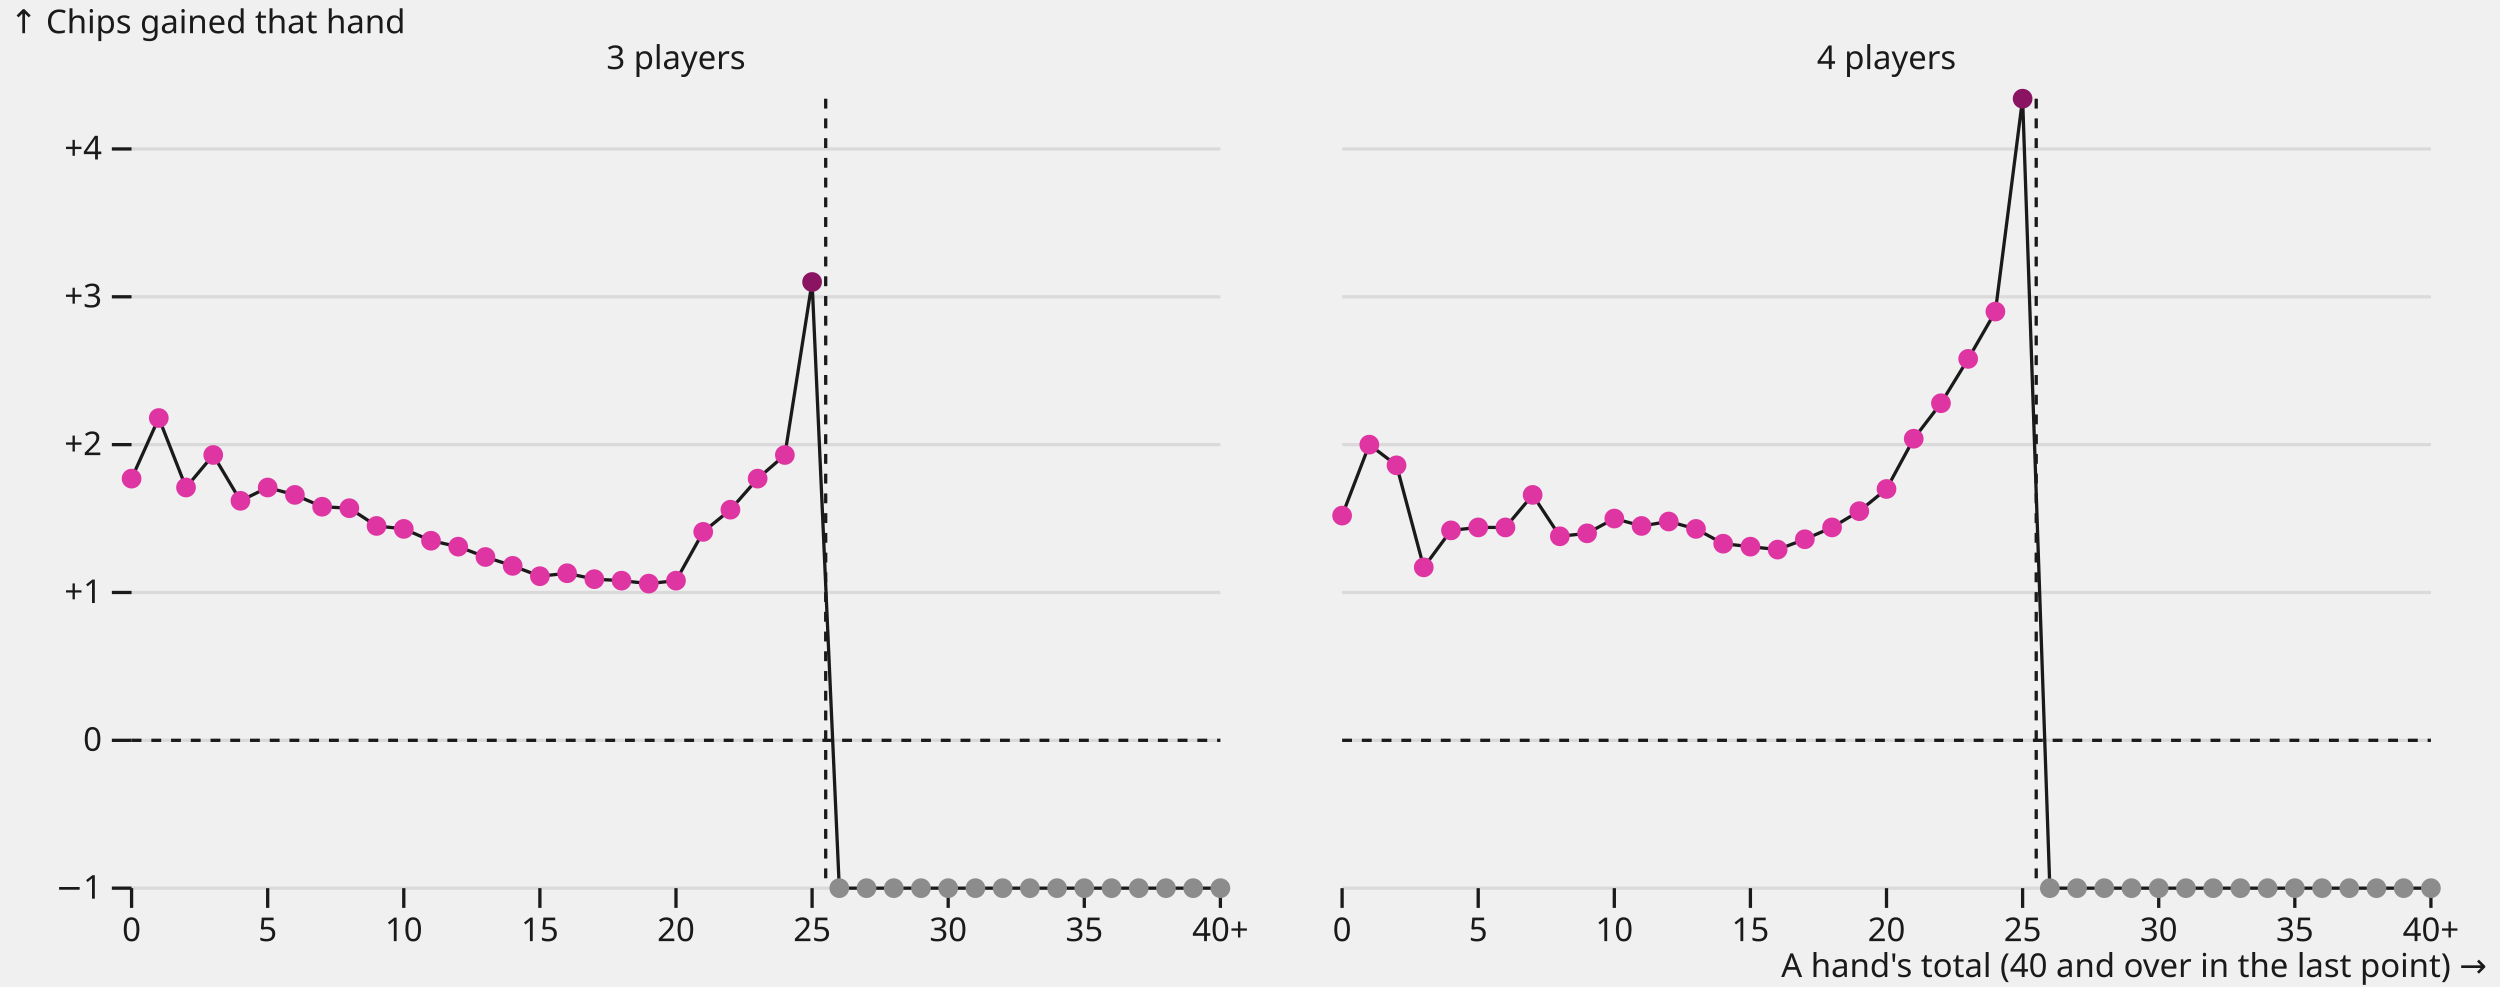
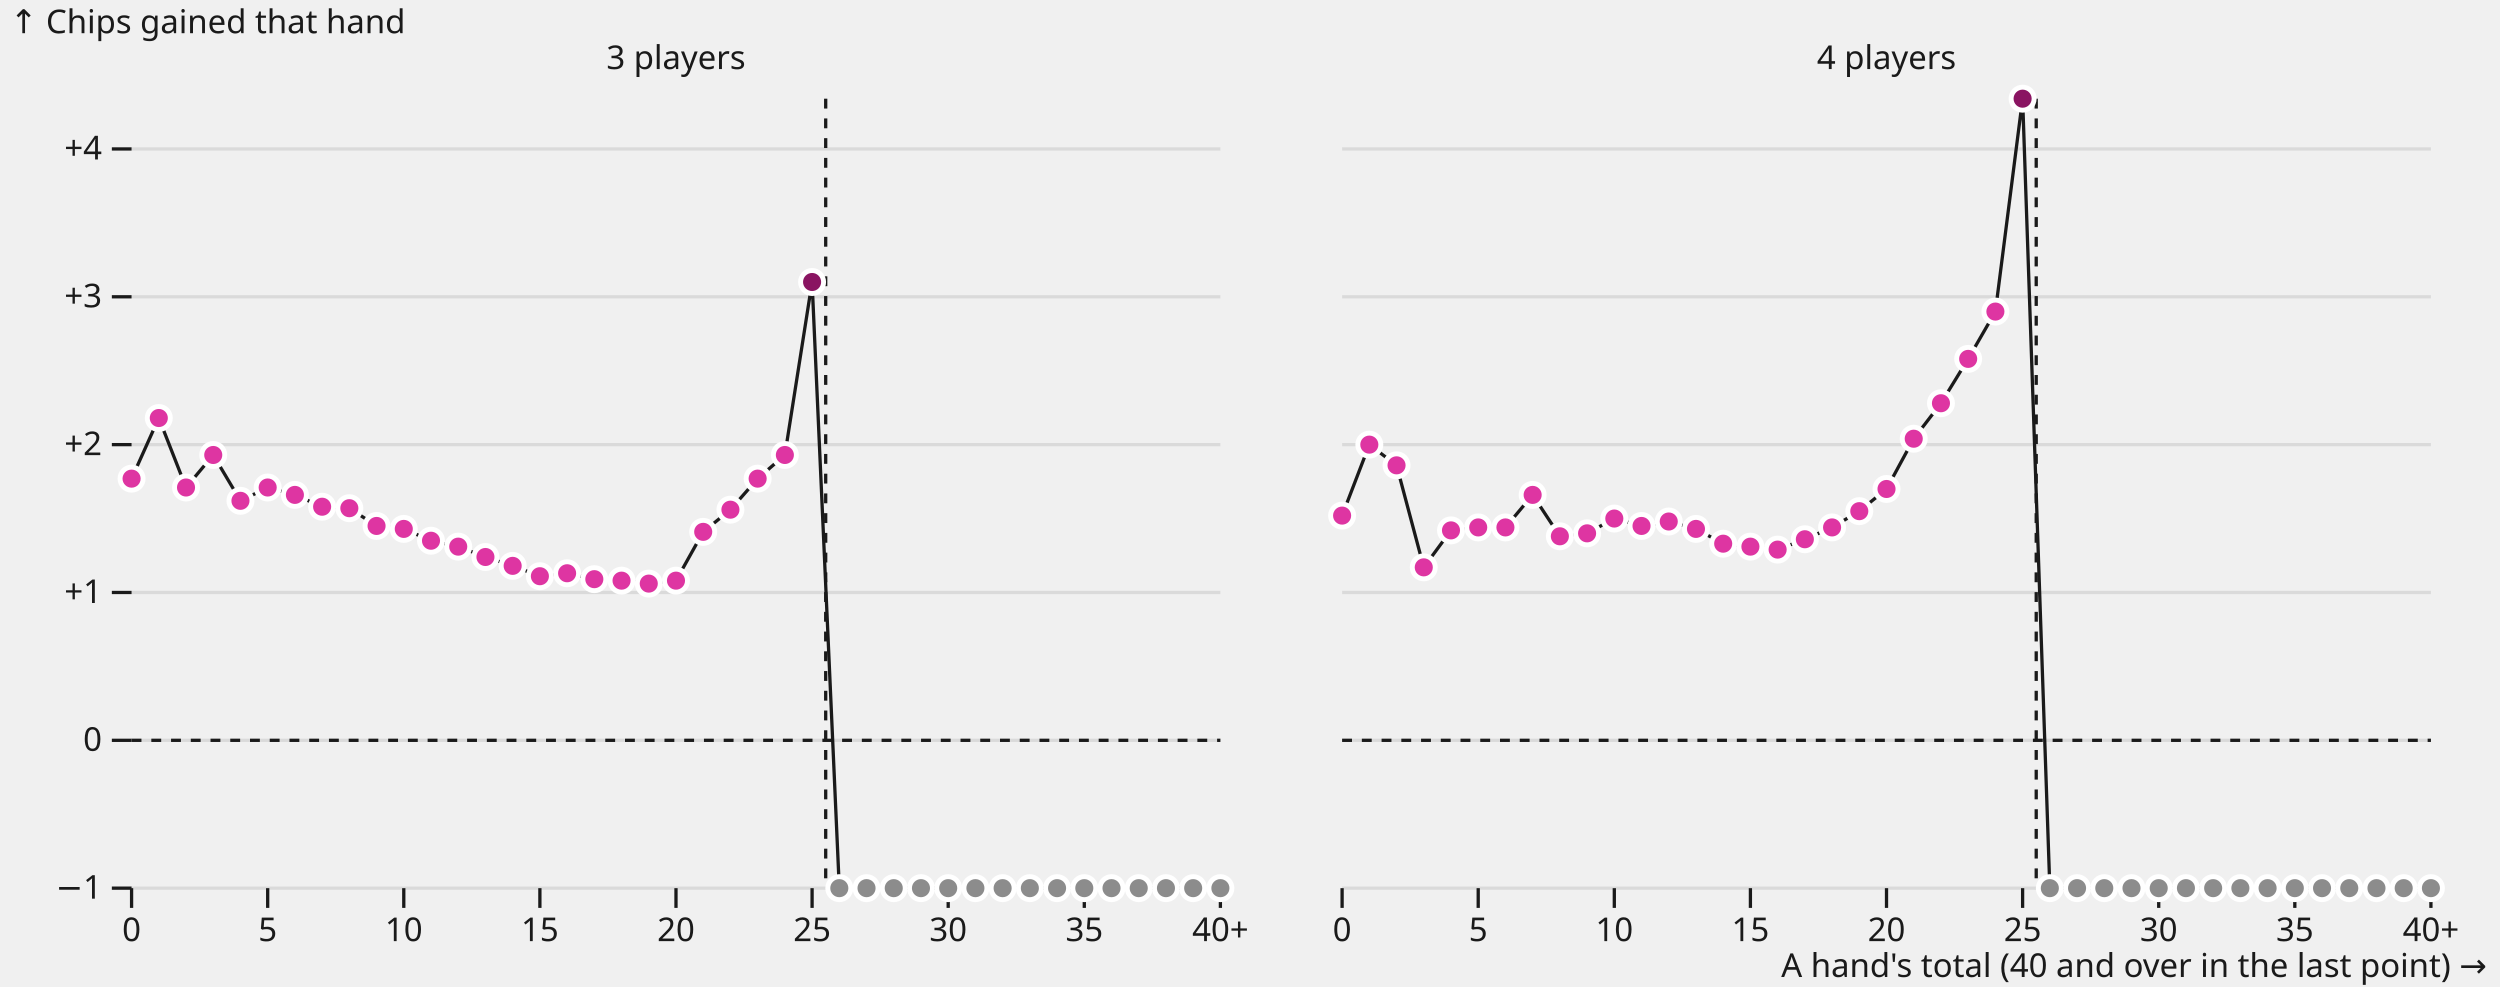
<svg xmlns="http://www.w3.org/2000/svg" class="plot-d6a7b5" fill="currentColor" font-family="system-ui, sans-serif" font-size="10" text-anchor="middle" width="760" height="300" viewBox="0 0 760 300" style="background: rgb(255, 255, 255); color: rgb(26, 26, 26);">
  <style>@media (prefers-color-scheme: dark) { :root { filter: invert(1) hue-rotate(180deg); background: none !important } }</style>
  <style>:where(.plot-d6a7b5) {
  --plot-background: white;
  display: block;
  height: auto;
  height: intrinsic;
  max-width: 100%;
}
:where(.plot-d6a7b5 text),
:where(.plot-d6a7b5 tspan) {
  white-space: pre;
}</style>
  <g aria-label="fx-axis tick label" transform="translate(0,-9)">
    <g transform="translate(0,0)">
      <text transform="translate(205.5,30)">3 players</text>
    </g>
    <g transform="translate(368,0)">
      <text transform="translate(205.5,30)">4 players</text>
    </g>
  </g>
  <g aria-label="y-grid" aria-hidden="true">
    <g stroke="currentColor" stroke-opacity="0.1" transform="translate(0,0)">
      <line x1="40" x2="371" y1="270" y2="270" />
      <line x1="40" x2="371" y1="225.056" y2="225.056" />
      <line x1="40" x2="371" y1="180.112" y2="180.112" />
      <line x1="40" x2="371" y1="135.169" y2="135.169" />
      <line x1="40" x2="371" y1="90.225" y2="90.225" />
      <line x1="40" x2="371" y1="45.281" y2="45.281" />
    </g>
    <g stroke="currentColor" stroke-opacity="0.1" transform="translate(368,0)">
      <line x1="40" x2="371" y1="270" y2="270" />
      <line x1="40" x2="371" y1="225.056" y2="225.056" />
      <line x1="40" x2="371" y1="180.112" y2="180.112" />
      <line x1="40" x2="371" y1="135.169" y2="135.169" />
      <line x1="40" x2="371" y1="90.225" y2="90.225" />
      <line x1="40" x2="371" y1="45.281" y2="45.281" />
    </g>
  </g>
  <g aria-label="y-axis tick" aria-hidden="true">
    <g fill="none" stroke="currentColor" transform="translate(0,0)">
      <path transform="translate(40,270)" d="M0,0L-6,0" />
      <path transform="translate(40,225.0562)" d="M0,0L-6,0" />
      <path transform="translate(40,180.1124)" d="M0,0L-6,0" />
      <path transform="translate(40,135.1685)" d="M0,0L-6,0" />
      <path transform="translate(40,90.22472)" d="M0,0L-6,0" />
      <path transform="translate(40,45.2809)" d="M0,0L-6,0" />
    </g>
  </g>
  <g aria-label="y-axis tick label" transform="translate(-9,0)">
    <g text-anchor="end" font-variant="tabular-nums" transform="translate(0,0)">
      <text y="0.32em" transform="translate(40,270)">−1</text>
      <text y="0.32em" transform="translate(40,225.0562)">0</text>
      <text y="0.32em" transform="translate(40,180.1124)">+1</text>
      <text y="0.32em" transform="translate(40,135.1685)">+2</text>
      <text y="0.32em" transform="translate(40,90.22472)">+3</text>
      <text y="0.32em" transform="translate(40,45.2809)">+4</text>
    </g>
  </g>
  <g aria-label="y-axis label" text-anchor="start" transform="translate(-37,-27)">
    <text y="0.71em" transform="translate(40,30)">↑ Chips gained that hand</text>
  </g>
  <g aria-label="x-axis tick" aria-hidden="true">
    <g fill="none" stroke="currentColor" transform="translate(0,0)">
      <path transform="translate(40,270)" d="M0,0L0,6" />
      <path transform="translate(81.375,270)" d="M0,0L0,6" />
      <path transform="translate(122.75,270)" d="M0,0L0,6" />
      <path transform="translate(164.125,270)" d="M0,0L0,6" />
      <path transform="translate(205.5,270)" d="M0,0L0,6" />
      <path transform="translate(246.875,270)" d="M0,0L0,6" />
      <path transform="translate(288.25,270)" d="M0,0L0,6" />
      <path transform="translate(329.625,270)" d="M0,0L0,6" />
      <path transform="translate(371,270)" d="M0,0L0,6" />
    </g>
    <g fill="none" stroke="currentColor" transform="translate(368,0)">
      <path transform="translate(40,270)" d="M0,0L0,6" />
      <path transform="translate(81.375,270)" d="M0,0L0,6" />
      <path transform="translate(122.75,270)" d="M0,0L0,6" />
      <path transform="translate(164.125,270)" d="M0,0L0,6" />
      <path transform="translate(205.5,270)" d="M0,0L0,6" />
      <path transform="translate(246.875,270)" d="M0,0L0,6" />
      <path transform="translate(288.25,270)" d="M0,0L0,6" />
      <path transform="translate(329.625,270)" d="M0,0L0,6" />
      <path transform="translate(371,270)" d="M0,0L0,6" />
    </g>
  </g>
  <g aria-label="x-axis tick label" transform="translate(0,9)">
    <g font-variant="tabular-nums" transform="translate(0,0)">
      <text y="0.71em" transform="translate(40,270)">0</text>
      <text y="0.71em" transform="translate(81.375,270)">5</text>
      <text y="0.71em" transform="translate(122.75,270)">10</text>
      <text y="0.71em" transform="translate(164.125,270)">15</text>
      <text y="0.71em" transform="translate(205.5,270)">20</text>
      <text y="0.71em" transform="translate(246.875,270)">25</text>
      <text y="0.71em" transform="translate(288.25,270)">30</text>
      <text y="0.71em" transform="translate(329.625,270)">35</text>
      <text y="0.71em" transform="translate(371,270)">40+</text>
    </g>
    <g font-variant="tabular-nums" transform="translate(368,0)">
      <text y="0.71em" transform="translate(40,270)">0</text>
      <text y="0.71em" transform="translate(81.375,270)">5</text>
      <text y="0.71em" transform="translate(122.75,270)">10</text>
      <text y="0.71em" transform="translate(164.125,270)">15</text>
      <text y="0.71em" transform="translate(205.5,270)">20</text>
      <text y="0.71em" transform="translate(246.875,270)">25</text>
      <text y="0.71em" transform="translate(288.25,270)">30</text>
      <text y="0.71em" transform="translate(329.625,270)">35</text>
      <text y="0.71em" transform="translate(371,270)">40+</text>
    </g>
  </g>
  <g aria-label="x-axis label" text-anchor="end" transform="translate(17,27)">
    <text transform="translate(739,270)">A hand's total (40 and over in the last point) →</text>
  </g>
  <g aria-label="rule">
    <g stroke="#1a1a1a" stroke-dasharray="3,3" transform="translate(0,0)">
      <line x1="40" x2="371" y1="225.056" y2="225.056" />
    </g>
    <g stroke="#1a1a1a" stroke-dasharray="3,3" transform="translate(368,0)">
      <line x1="40" x2="371" y1="225.056" y2="225.056" />
    </g>
  </g>
  <g aria-label="rule">
    <g stroke="#1a1a1a" stroke-dasharray="3,3" transform="translate(0,0)">
      <line x1="251.012" x2="251.012" y1="30" y2="270" />
    </g>
    <g stroke="#1a1a1a" stroke-dasharray="3,3" transform="translate(368,0)">
      <line x1="251.012" x2="251.012" y1="30" y2="270" />
    </g>
  </g>
  <g aria-label="line">
    <g fill="none" stroke="#1a1a1a" stroke-linejoin="round" stroke-linecap="round" transform="translate(0,0)">
      <path d="M40,145.506L48.275,127.079L56.55,148.202L64.825,138.315L73.1,152.247L81.375,148.202L89.65,150.449L97.925,154.045L106.2,154.494L114.475,159.888L122.75,160.787L131.025,164.382L139.3,166.18L147.575,169.326L155.85,172.022L164.125,175.169L172.4,174.27L180.675,176.067L188.95,176.517L197.225,177.416L205.5,176.517L213.775,161.685L222.05,154.944L230.325,145.506L238.6,138.315L246.875,85.73L255.15,270L263.425,270L271.7,270L279.975,270L288.25,270L296.525,270L304.8,270L313.075,270L321.35,270L329.625,270L337.9,270L346.175,270L354.45,270L362.725,270L371,270" />
    </g>
    <g fill="none" stroke="#1a1a1a" stroke-linejoin="round" stroke-linecap="round" transform="translate(368,0)">
      <path d="M40,156.742L48.275,135.169L56.55,141.461L64.825,172.472L73.1,161.236L81.375,160.337L89.65,160.337L97.925,150.449L106.2,163.034L114.475,162.135L122.75,157.64L131.025,159.888L139.3,158.539L147.575,160.787L155.85,165.281L164.125,166.18L172.4,167.079L180.675,163.933L188.95,160.337L197.225,155.393L205.5,148.652L213.775,133.371L222.05,122.584L230.325,109.101L238.6,94.719L246.875,30L255.15,270L263.425,270L271.7,270L279.975,270L288.25,270L296.525,270L304.8,270L313.075,270L321.35,270L329.625,270L337.9,270L346.175,270L354.45,270L362.725,270L371,270" />
    </g>
  </g>
  <g aria-label="dot">
-     <g transform="translate(0,0)">
-       <circle cx="40" cy="145.506" r="3" fill="#de35a2" />
-       <circle cx="48.275" cy="127.079" r="3" fill="#de35a2" />
-       <circle cx="56.55" cy="148.202" r="3" fill="#de35a2" />
-       <circle cx="64.825" cy="138.315" r="3" fill="#de35a2" />
-       <circle cx="73.1" cy="152.247" r="3" fill="#de35a2" />
-       <circle cx="81.375" cy="148.202" r="3" fill="#de35a2" />
-       <circle cx="89.65" cy="150.449" r="3" fill="#de35a2" />
-       <circle cx="97.925" cy="154.045" r="3" fill="#de35a2" />
-       <circle cx="106.2" cy="154.494" r="3" fill="#de35a2" />
-       <circle cx="114.475" cy="159.888" r="3" fill="#de35a2" />
-       <circle cx="122.75" cy="160.787" r="3" fill="#de35a2" />
-       <circle cx="131.025" cy="164.382" r="3" fill="#de35a2" />
-       <circle cx="139.3" cy="166.18" r="3" fill="#de35a2" />
-       <circle cx="147.575" cy="169.326" r="3" fill="#de35a2" />
-       <circle cx="155.85" cy="172.022" r="3" fill="#de35a2" />
-       <circle cx="164.125" cy="175.169" r="3" fill="#de35a2" />
-       <circle cx="172.4" cy="174.27" r="3" fill="#de35a2" />
-       <circle cx="180.675" cy="176.067" r="3" fill="#de35a2" />
-       <circle cx="188.95" cy="176.517" r="3" fill="#de35a2" />
-       <circle cx="197.225" cy="177.416" r="3" fill="#de35a2" />
-       <circle cx="205.5" cy="176.517" r="3" fill="#de35a2" />
-       <circle cx="213.775" cy="161.685" r="3" fill="#de35a2" />
-       <circle cx="222.05" cy="154.944" r="3" fill="#de35a2" />
-       <circle cx="230.325" cy="145.506" r="3" fill="#de35a2" />
-       <circle cx="238.6" cy="138.315" r="3" fill="#de35a2" />
-       <circle cx="246.875" cy="85.73" r="3" fill="#8a1462" />
-       <circle cx="255.15" cy="270" r="3" fill="#8c8c8c" />
-       <circle cx="263.425" cy="270" r="3" fill="#8c8c8c" />
-       <circle cx="271.7" cy="270" r="3" fill="#8c8c8c" />
-       <circle cx="279.975" cy="270" r="3" fill="#8c8c8c" />
-       <circle cx="288.25" cy="270" r="3" fill="#8c8c8c" />
-       <circle cx="296.525" cy="270" r="3" fill="#8c8c8c" />
-       <circle cx="304.8" cy="270" r="3" fill="#8c8c8c" />
-       <circle cx="313.075" cy="270" r="3" fill="#8c8c8c" />
-       <circle cx="321.35" cy="270" r="3" fill="#8c8c8c" />
-       <circle cx="329.625" cy="270" r="3" fill="#8c8c8c" />
-       <circle cx="337.9" cy="270" r="3" fill="#8c8c8c" />
-       <circle cx="346.175" cy="270" r="3" fill="#8c8c8c" />
-       <circle cx="354.45" cy="270" r="3" fill="#8c8c8c" />
-       <circle cx="362.725" cy="270" r="3" fill="#8c8c8c" />
-       <circle cx="371" cy="270" r="3" fill="#8c8c8c" />
-     </g>
-     <g transform="translate(368,0)">
-       <circle cx="40" cy="156.742" r="3" fill="#de35a2" />
-       <circle cx="48.275" cy="135.169" r="3" fill="#de35a2" />
-       <circle cx="56.55" cy="141.461" r="3" fill="#de35a2" />
-       <circle cx="64.825" cy="172.472" r="3" fill="#de35a2" />
-       <circle cx="73.1" cy="161.236" r="3" fill="#de35a2" />
-       <circle cx="81.375" cy="160.337" r="3" fill="#de35a2" />
-       <circle cx="89.65" cy="160.337" r="3" fill="#de35a2" />
-       <circle cx="97.925" cy="150.449" r="3" fill="#de35a2" />
-       <circle cx="106.2" cy="163.034" r="3" fill="#de35a2" />
-       <circle cx="114.475" cy="162.135" r="3" fill="#de35a2" />
-       <circle cx="122.75" cy="157.64" r="3" fill="#de35a2" />
-       <circle cx="131.025" cy="159.888" r="3" fill="#de35a2" />
-       <circle cx="139.3" cy="158.539" r="3" fill="#de35a2" />
-       <circle cx="147.575" cy="160.787" r="3" fill="#de35a2" />
-       <circle cx="155.85" cy="165.281" r="3" fill="#de35a2" />
-       <circle cx="164.125" cy="166.18" r="3" fill="#de35a2" />
-       <circle cx="172.4" cy="167.079" r="3" fill="#de35a2" />
-       <circle cx="180.675" cy="163.933" r="3" fill="#de35a2" />
-       <circle cx="188.95" cy="160.337" r="3" fill="#de35a2" />
-       <circle cx="197.225" cy="155.393" r="3" fill="#de35a2" />
-       <circle cx="205.5" cy="148.652" r="3" fill="#de35a2" />
-       <circle cx="213.775" cy="133.371" r="3" fill="#de35a2" />
-       <circle cx="222.05" cy="122.584" r="3" fill="#de35a2" />
-       <circle cx="230.325" cy="109.101" r="3" fill="#de35a2" />
-       <circle cx="238.6" cy="94.719" r="3" fill="#de35a2" />
-       <circle cx="246.875" cy="30" r="3" fill="#8a1462" />
-       <circle cx="255.15" cy="270" r="3" fill="#8c8c8c" />
-       <circle cx="263.425" cy="270" r="3" fill="#8c8c8c" />
-       <circle cx="271.7" cy="270" r="3" fill="#8c8c8c" />
-       <circle cx="279.975" cy="270" r="3" fill="#8c8c8c" />
-       <circle cx="288.25" cy="270" r="3" fill="#8c8c8c" />
-       <circle cx="296.525" cy="270" r="3" fill="#8c8c8c" />
-       <circle cx="304.8" cy="270" r="3" fill="#8c8c8c" />
-       <circle cx="313.075" cy="270" r="3" fill="#8c8c8c" />
-       <circle cx="321.35" cy="270" r="3" fill="#8c8c8c" />
-       <circle cx="329.625" cy="270" r="3" fill="#8c8c8c" />
-       <circle cx="337.9" cy="270" r="3" fill="#8c8c8c" />
-       <circle cx="346.175" cy="270" r="3" fill="#8c8c8c" />
-       <circle cx="354.45" cy="270" r="3" fill="#8c8c8c" />
-       <circle cx="362.725" cy="270" r="3" fill="#8c8c8c" />
-       <circle cx="371" cy="270" r="3" fill="#8c8c8c" />
+     <g stroke="#ffffff" stroke-width="1.5" transform="translate(0,0)">
+       <circle cx="40" cy="145.506" r="3.5" fill="#de35a2" />
+       <circle cx="48.275" cy="127.079" r="3.5" fill="#de35a2" />
+       <circle cx="56.55" cy="148.202" r="3.5" fill="#de35a2" />
+       <circle cx="64.825" cy="138.315" r="3.5" fill="#de35a2" />
+       <circle cx="73.1" cy="152.247" r="3.5" fill="#de35a2" />
+       <circle cx="81.375" cy="148.202" r="3.5" fill="#de35a2" />
+       <circle cx="89.65" cy="150.449" r="3.5" fill="#de35a2" />
+       <circle cx="97.925" cy="154.045" r="3.5" fill="#de35a2" />
+       <circle cx="106.2" cy="154.494" r="3.5" fill="#de35a2" />
+       <circle cx="114.475" cy="159.888" r="3.5" fill="#de35a2" />
+       <circle cx="122.75" cy="160.787" r="3.5" fill="#de35a2" />
+       <circle cx="131.025" cy="164.382" r="3.5" fill="#de35a2" />
+       <circle cx="139.3" cy="166.18" r="3.5" fill="#de35a2" />
+       <circle cx="147.575" cy="169.326" r="3.5" fill="#de35a2" />
+       <circle cx="155.85" cy="172.022" r="3.5" fill="#de35a2" />
+       <circle cx="164.125" cy="175.169" r="3.5" fill="#de35a2" />
+       <circle cx="172.4" cy="174.27" r="3.5" fill="#de35a2" />
+       <circle cx="180.675" cy="176.067" r="3.5" fill="#de35a2" />
+       <circle cx="188.95" cy="176.517" r="3.5" fill="#de35a2" />
+       <circle cx="197.225" cy="177.416" r="3.5" fill="#de35a2" />
+       <circle cx="205.5" cy="176.517" r="3.5" fill="#de35a2" />
+       <circle cx="213.775" cy="161.685" r="3.5" fill="#de35a2" />
+       <circle cx="222.05" cy="154.944" r="3.5" fill="#de35a2" />
+       <circle cx="230.325" cy="145.506" r="3.5" fill="#de35a2" />
+       <circle cx="238.6" cy="138.315" r="3.5" fill="#de35a2" />
+       <circle cx="246.875" cy="85.73" r="3.5" fill="#8a1462" />
+       <circle cx="255.15" cy="270" r="3.5" fill="#8c8c8c" />
+       <circle cx="263.425" cy="270" r="3.5" fill="#8c8c8c" />
+       <circle cx="271.7" cy="270" r="3.5" fill="#8c8c8c" />
+       <circle cx="279.975" cy="270" r="3.5" fill="#8c8c8c" />
+       <circle cx="288.25" cy="270" r="3.5" fill="#8c8c8c" />
+       <circle cx="296.525" cy="270" r="3.5" fill="#8c8c8c" />
+       <circle cx="304.8" cy="270" r="3.5" fill="#8c8c8c" />
+       <circle cx="313.075" cy="270" r="3.5" fill="#8c8c8c" />
+       <circle cx="321.35" cy="270" r="3.5" fill="#8c8c8c" />
+       <circle cx="329.625" cy="270" r="3.5" fill="#8c8c8c" />
+       <circle cx="337.9" cy="270" r="3.5" fill="#8c8c8c" />
+       <circle cx="346.175" cy="270" r="3.5" fill="#8c8c8c" />
+       <circle cx="354.45" cy="270" r="3.5" fill="#8c8c8c" />
+       <circle cx="362.725" cy="270" r="3.5" fill="#8c8c8c" />
+       <circle cx="371" cy="270" r="3.5" fill="#8c8c8c" />
+     </g>
+     <g stroke="#ffffff" stroke-width="1.5" transform="translate(368,0)">
+       <circle cx="40" cy="156.742" r="3.5" fill="#de35a2" />
+       <circle cx="48.275" cy="135.169" r="3.5" fill="#de35a2" />
+       <circle cx="56.55" cy="141.461" r="3.5" fill="#de35a2" />
+       <circle cx="64.825" cy="172.472" r="3.5" fill="#de35a2" />
+       <circle cx="73.1" cy="161.236" r="3.5" fill="#de35a2" />
+       <circle cx="81.375" cy="160.337" r="3.5" fill="#de35a2" />
+       <circle cx="89.65" cy="160.337" r="3.5" fill="#de35a2" />
+       <circle cx="97.925" cy="150.449" r="3.5" fill="#de35a2" />
+       <circle cx="106.2" cy="163.034" r="3.5" fill="#de35a2" />
+       <circle cx="114.475" cy="162.135" r="3.5" fill="#de35a2" />
+       <circle cx="122.75" cy="157.64" r="3.5" fill="#de35a2" />
+       <circle cx="131.025" cy="159.888" r="3.5" fill="#de35a2" />
+       <circle cx="139.3" cy="158.539" r="3.5" fill="#de35a2" />
+       <circle cx="147.575" cy="160.787" r="3.5" fill="#de35a2" />
+       <circle cx="155.85" cy="165.281" r="3.5" fill="#de35a2" />
+       <circle cx="164.125" cy="166.18" r="3.5" fill="#de35a2" />
+       <circle cx="172.4" cy="167.079" r="3.5" fill="#de35a2" />
+       <circle cx="180.675" cy="163.933" r="3.5" fill="#de35a2" />
+       <circle cx="188.95" cy="160.337" r="3.5" fill="#de35a2" />
+       <circle cx="197.225" cy="155.393" r="3.5" fill="#de35a2" />
+       <circle cx="205.5" cy="148.652" r="3.5" fill="#de35a2" />
+       <circle cx="213.775" cy="133.371" r="3.5" fill="#de35a2" />
+       <circle cx="222.05" cy="122.584" r="3.5" fill="#de35a2" />
+       <circle cx="230.325" cy="109.101" r="3.5" fill="#de35a2" />
+       <circle cx="238.6" cy="94.719" r="3.5" fill="#de35a2" />
+       <circle cx="246.875" cy="30" r="3.5" fill="#8a1462" />
+       <circle cx="255.15" cy="270" r="3.5" fill="#8c8c8c" />
+       <circle cx="263.425" cy="270" r="3.5" fill="#8c8c8c" />
+       <circle cx="271.7" cy="270" r="3.5" fill="#8c8c8c" />
+       <circle cx="279.975" cy="270" r="3.5" fill="#8c8c8c" />
+       <circle cx="288.25" cy="270" r="3.5" fill="#8c8c8c" />
+       <circle cx="296.525" cy="270" r="3.5" fill="#8c8c8c" />
+       <circle cx="304.8" cy="270" r="3.5" fill="#8c8c8c" />
+       <circle cx="313.075" cy="270" r="3.5" fill="#8c8c8c" />
+       <circle cx="321.35" cy="270" r="3.5" fill="#8c8c8c" />
+       <circle cx="329.625" cy="270" r="3.5" fill="#8c8c8c" />
+       <circle cx="337.9" cy="270" r="3.5" fill="#8c8c8c" />
+       <circle cx="346.175" cy="270" r="3.5" fill="#8c8c8c" />
+       <circle cx="354.45" cy="270" r="3.5" fill="#8c8c8c" />
+       <circle cx="362.725" cy="270" r="3.5" fill="#8c8c8c" />
+       <circle cx="371" cy="270" r="3.5" fill="#8c8c8c" />
    </g>
  </g>
</svg>
